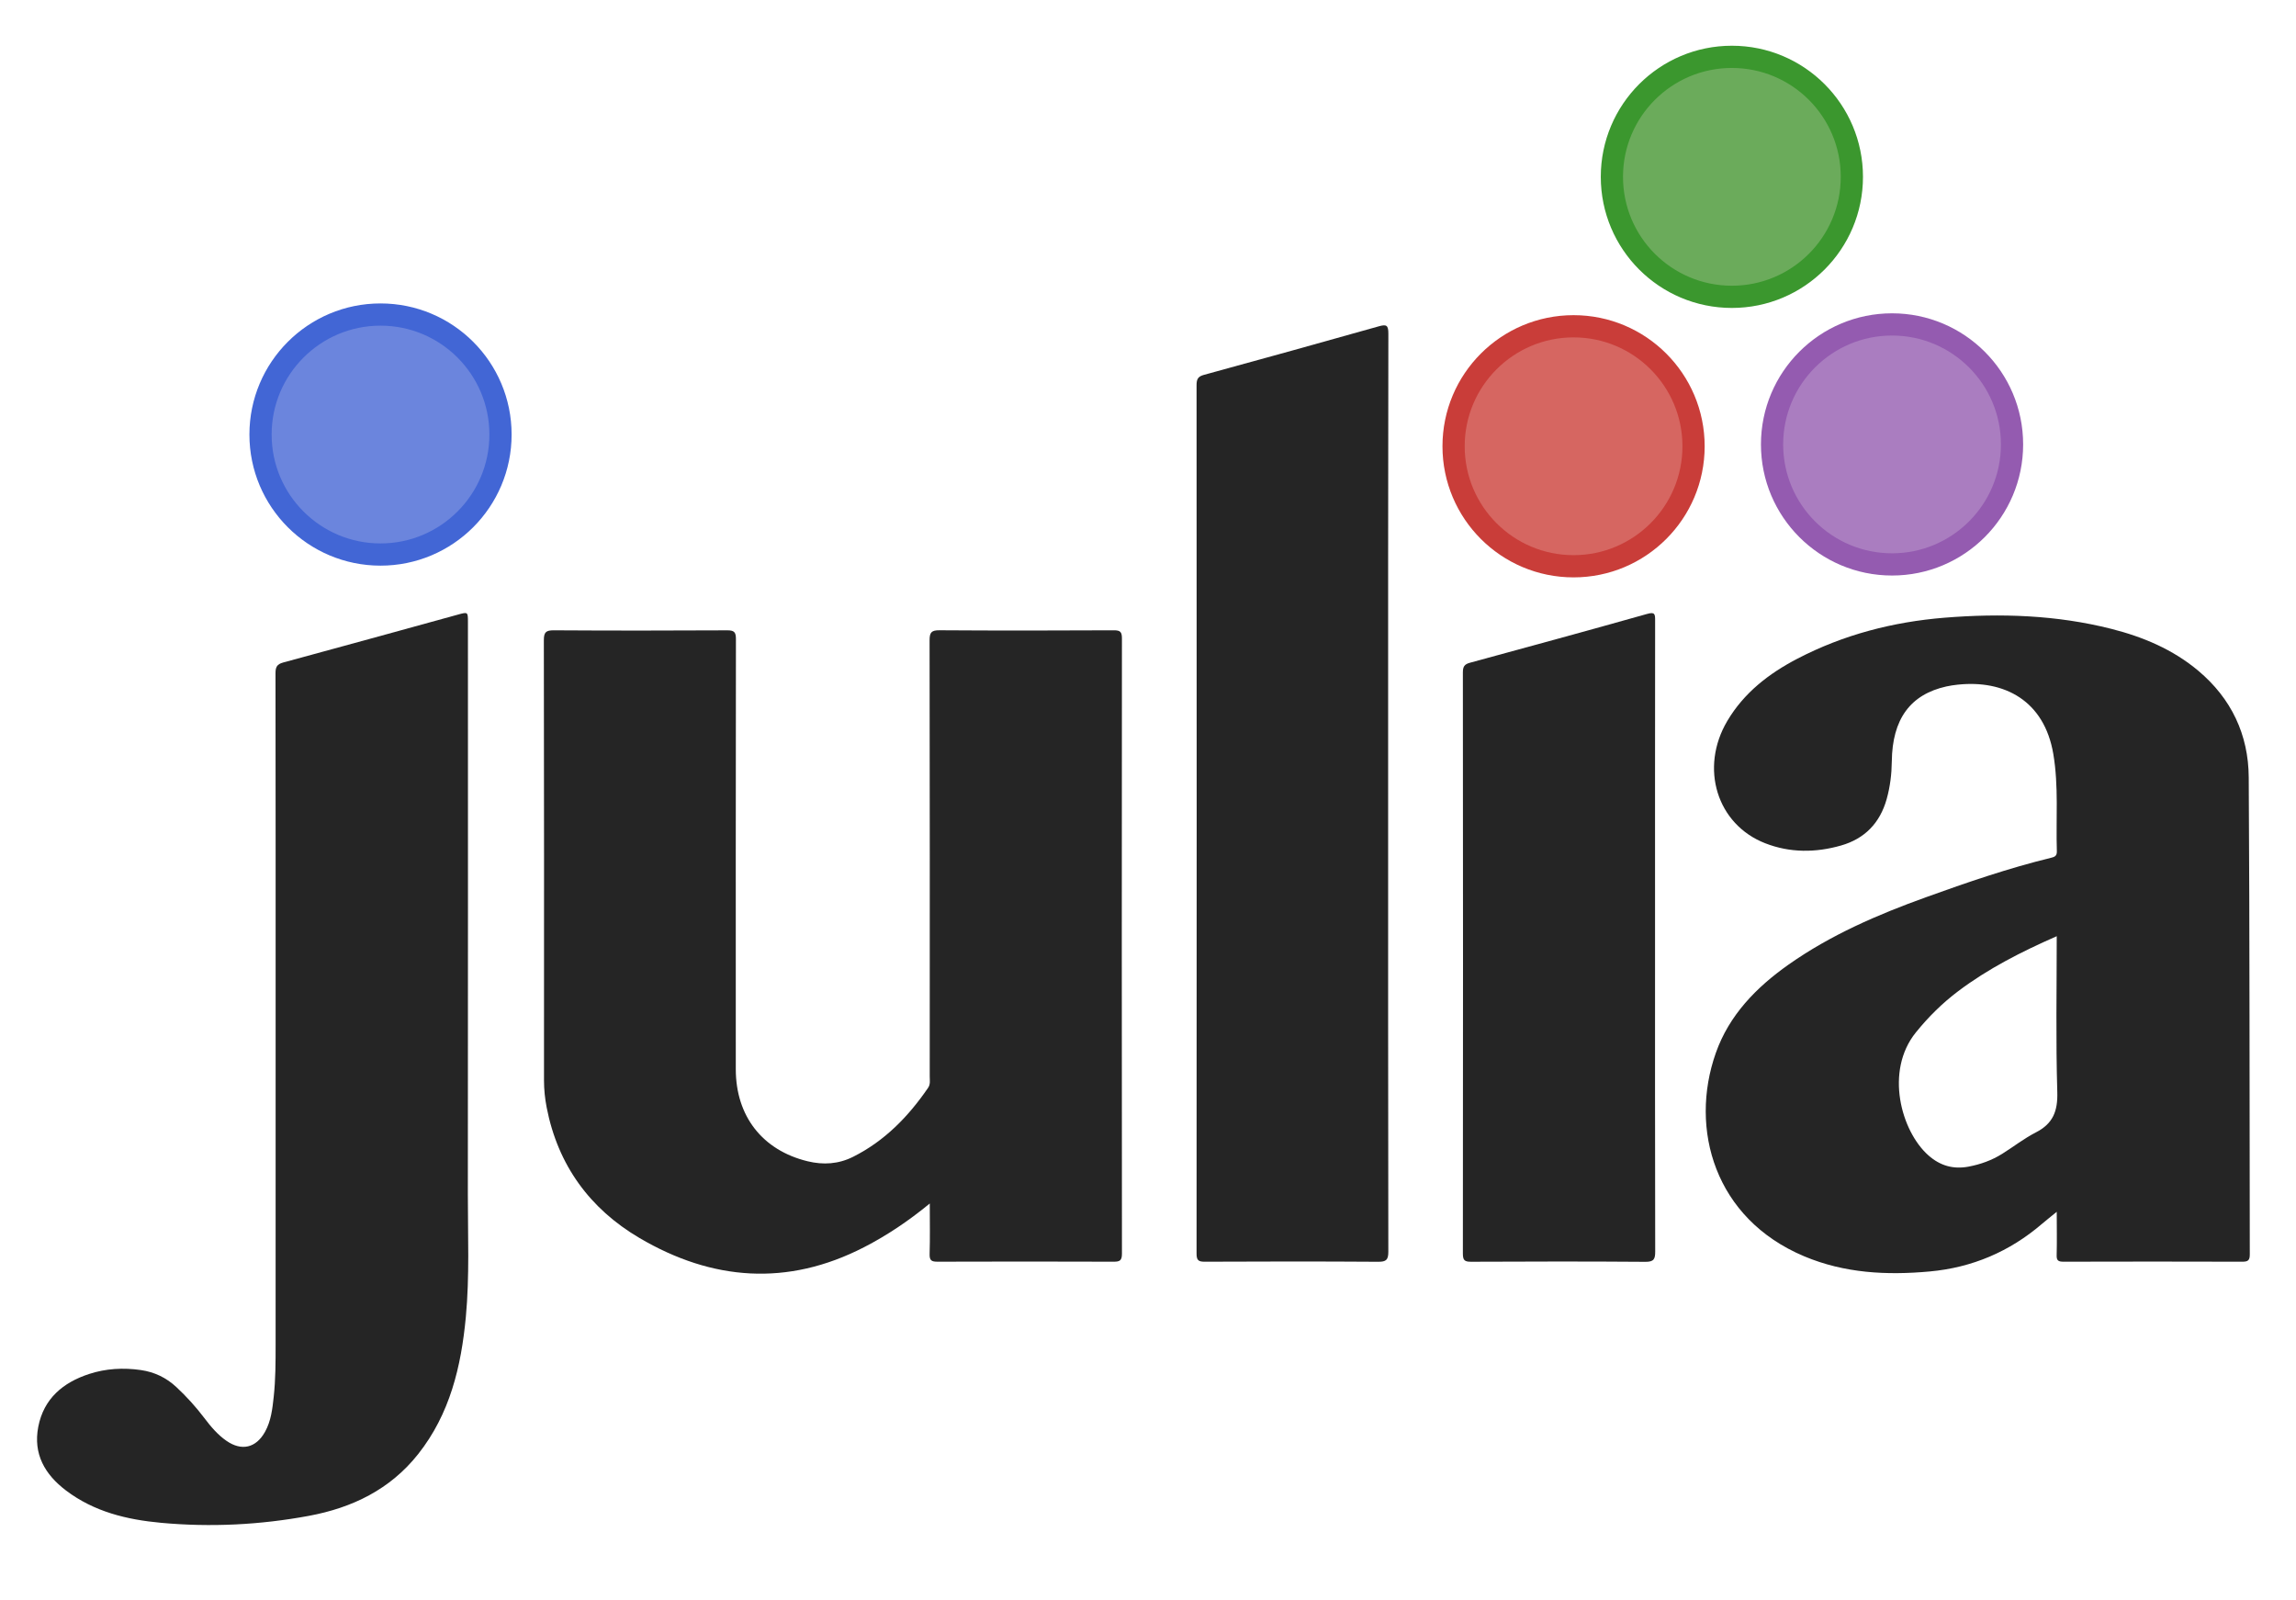
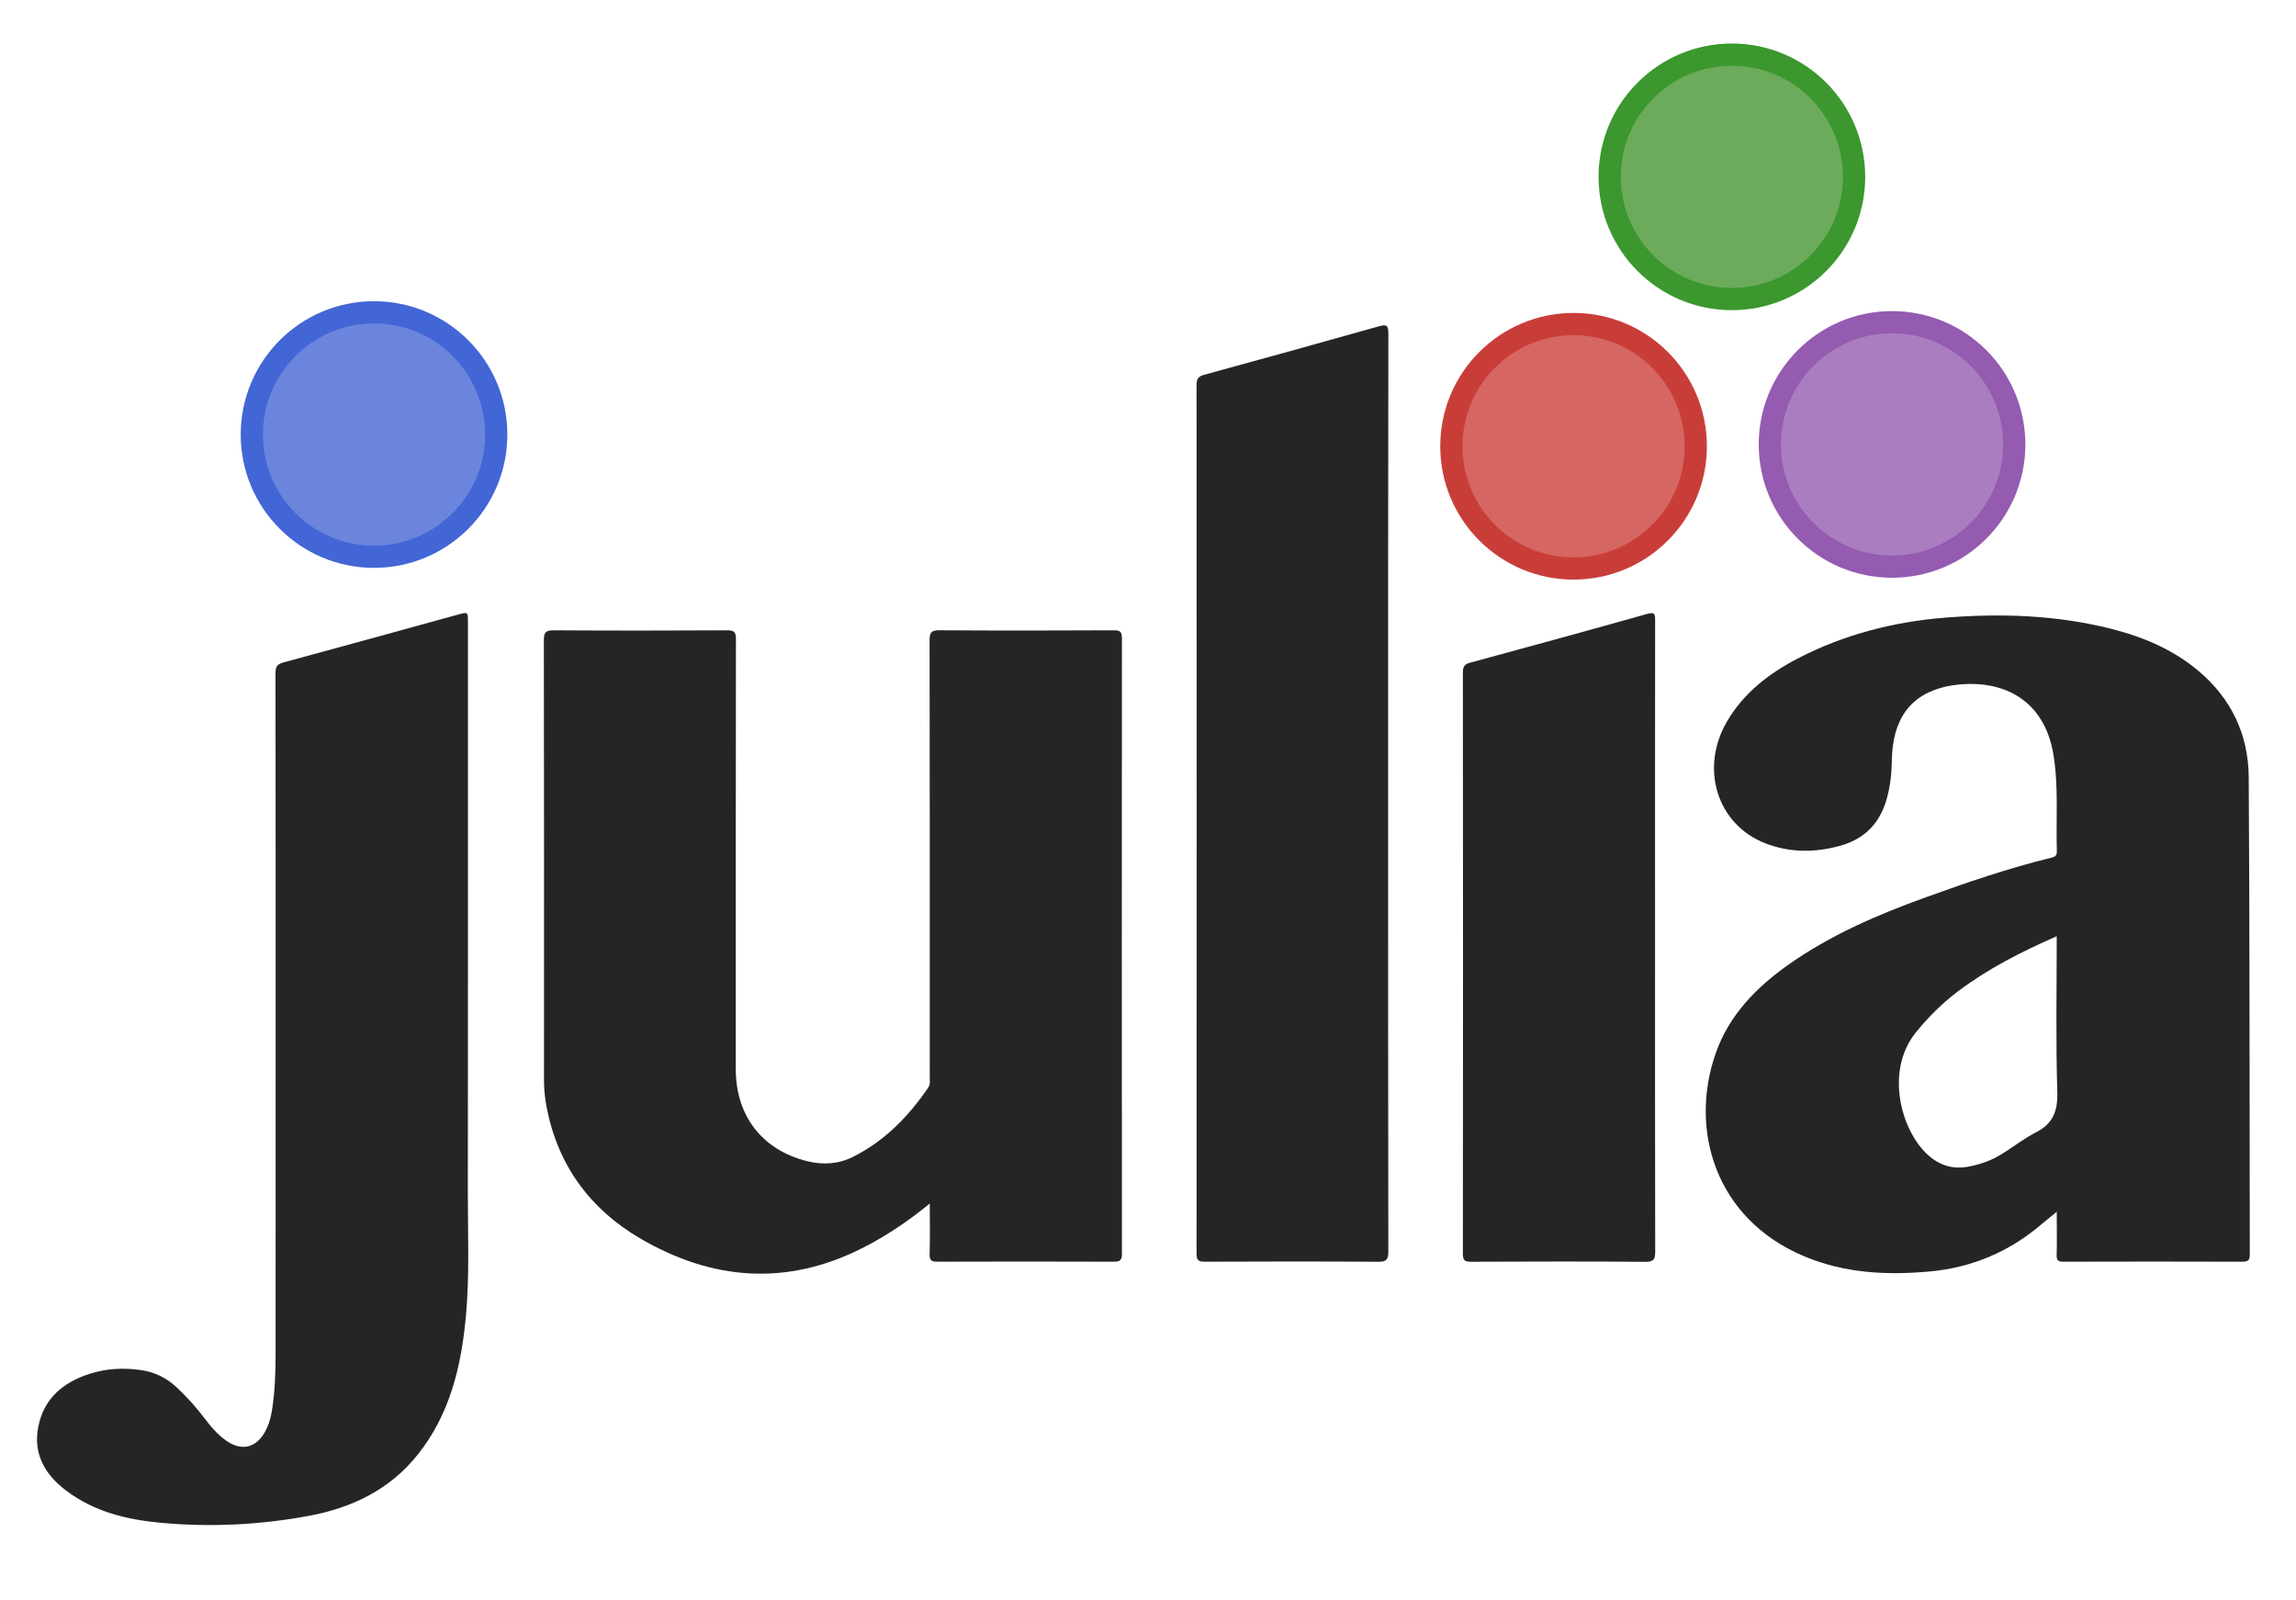
<svg xmlns="http://www.w3.org/2000/svg" version="1.1" id="Layer_1" x="0px" y="0px" width="310px" height="216px" viewBox="0 0 310 216" enable-background="new 0 0 310 216" xml:space="preserve">
-   <circle fill="#6b85dd" stroke="#4266d5" stroke-width="3" cx="51.376" cy="58.665" r="16.2" />
-   <circle fill="#d66661" stroke="#c93d39" stroke-width="3" cx="212.459" cy="60.249" r="16.2" />
-   <circle fill="#6bab5b" stroke="#3b972e" stroke-width="3" cx="233.834" cy="23.874" r="16.2" />
-   <circle fill="#aa7dc0" stroke="#945bb0" stroke-width="3" cx="255.459" cy="59.999" r="16.2" />
+   <circle fill="#6b85dd" stroke="#4266d5" stroke-width="3" cx="50.5" cy="58.665" r="16.5" />
+   <circle fill="#d66661" stroke="#c93d39" stroke-width="3" cx="212.459" cy="60.249" r="16.5" />
+   <circle fill="#6bab5b" stroke="#3b972e" stroke-width="3" cx="233.834" cy="23.874" r="16.5" />
+   <circle fill="#aa7dc0" stroke="#945bb0" stroke-width="3" cx="255.459" cy="59.999" r="16.5" />
  <path fill="#252525" d="M37.216,138.427c0-15.839,0.006-31.679-0.018-47.517c-0.001-0.827,0.169-1.234,1.043-1.47  c7.876-2.127,15.739-4.308,23.606-6.47c1.33-0.366,1.333-0.36,1.333,1.019c0,25.758,0.015,51.517-0.012,77.274  c-0.006,5.514,0.245,11.032-0.272,16.543c-0.628,6.69-2.15,13.092-6.438,18.506c-3.781,4.771-8.898,7.25-14.767,8.338  c-6.599,1.222-13.251,1.552-19.934,0.938c-4.616-0.423-9.045-1.486-12.844-4.363c-2.863-2.168-4.454-4.935-3.745-8.603  c0.736-3.806,3.348-5.978,6.861-7.127c2.262-0.74,4.628-0.872,6.994-0.53c1.823,0.264,3.42,1.023,4.779,2.288  c1.38,1.284,2.641,2.674,3.778,4.177c0.872,1.15,1.793,2.256,2.991,3.086c2.055,1.426,4,0.965,5.213-1.216  c0.819-1.473,0.997-3.106,1.173-4.731c0.255-2.348,0.255-4.707,0.256-7.062C37.218,167.145,37.216,152.786,37.216,138.427z" />
  <path fill="#252525" d="M125.536,162.479c-2.908,2.385-5.783,4.312-8.88,5.904c-10.348,5.323-20.514,4.521-30.324-1.253  c-6.71-3.95-11.012-9.849-12.52-17.606c-0.236-1.213-0.363-2.438-0.363-3.688c0.01-19.797,0.017-39.593-0.02-59.39  c-0.002-1.102,0.285-1.357,1.363-1.351c7.798,0.049,15.597,0.044,23.396,0.003c0.95-0.005,1.177,0.25,1.175,1.183  c-0.027,19.356-0.025,38.713-0.018,58.07c0.002,6.34,3.599,10.934,9.672,12.42c2.13,0.521,4.19,0.396,6.173-0.6  c4.26-2.139,7.457-5.427,10.116-9.307c0.333-0.487,0.224-1,0.224-1.51c0.007-19.635,0.016-39.271-0.02-58.904  c-0.002-1.083,0.255-1.369,1.353-1.361c7.838,0.052,15.677,0.045,23.515,0.004c0.916-0.005,1.103,0.244,1.102,1.124  c-0.025,27.677-0.026,55.353,0.002,83.024c0.001,0.938-0.278,1.099-1.139,1.095c-7.918-0.028-15.837-0.028-23.756-0.001  c-0.815,0.003-1.1-0.166-1.073-1.037C125.581,167.117,125.536,164.928,125.536,162.479z" />
  <path fill="#252525" d="M187.423,107.08c0,20.637-0.011,41.273,0.026,61.91c0.003,1.119-0.309,1.361-1.381,1.355  c-7.799-0.052-15.598-0.047-23.396-0.008c-0.898,0.008-1.117-0.222-1.115-1.115c0.021-39.074,0.021-78.147,0-117.226  c0-0.811,0.189-1.169,1.006-1.392c7.871-2.149,15.73-4.327,23.584-6.545c1.045-0.295,1.308-0.17,1.306,0.985  C187.412,65.727,187.423,86.403,187.423,107.08z" />
  <path fill="#252525" d="M223.46,126.477c0,14.155-0.011,28.312,0.021,42.467c0.002,1.027-0.164,1.418-1.332,1.408  c-7.838-0.061-15.676-0.047-23.516-0.01c-0.881,0.004-1.121-0.189-1.119-1.104c0.026-26.153,0.025-52.307,0-78.458  c0-0.776,0.203-1.101,0.941-1.302c7.984-2.172,15.972-4.35,23.938-6.596c1.049-0.296,1.08,0.031,1.078,0.886  C223.454,98.004,223.46,112.239,223.46,126.477z" />
  <path fill="#252525" d="M277.695,163.6c-0.786,0.646-1.404,1.125-2,1.635c-4.375,3.746-9.42,5.898-15.16,6.42  c-5.792,0.527-11.479,0.244-16.934-2.047c-12.08-5.071-15.554-17.188-11.938-27.448c1.799-5.111,5.472-8.868,9.831-11.94  c5.681-4.003,12.009-6.732,18.504-9.074c5.576-2.014,11.186-3.939,16.955-5.347c0.445-0.104,0.773-0.243,0.757-0.854  c-0.136-4.389,0.261-8.79-0.479-13.165c-1.225-7.209-6.617-10.013-12.895-9.348c-0.516,0.055-1.029,0.129-1.536,0.241  c-4.877,1.081-7.312,4.413-7.374,10.127c-0.02,1.729-0.229,3.418-0.693,5.084c-0.906,3.229-2.969,5.354-6.168,6.266  c-3.422,0.979-6.893,0.998-10.23-0.305c-6.529-2.543-8.877-10.164-5.12-16.512c2.249-3.799,5.606-6.4,9.461-8.405  c6.238-3.246,12.914-4.974,19.896-5.537c7.565-0.61,15.096-0.366,22.49,1.507c4.285,1.085,8.312,2.776,11.744,5.657  c4.473,3.749,6.776,8.647,6.812,14.374c0.139,21.477,0.096,42.951,0.143,64.428c0.002,0.799-0.248,0.983-1.021,0.98  c-8.035-0.025-16.074-0.023-24.113-0.001c-0.716,0.002-0.973-0.146-0.941-0.915C277.736,167.562,277.695,165.698,277.695,163.6z   M277.695,126.393c-4.793,2.104-9.25,4.373-13.287,7.408c-2.151,1.618-4.033,3.483-5.732,5.581  c-4.229,5.226-1.988,13.343,1.693,16.599c1.592,1.406,3.359,1.906,5.419,1.521c1.621-0.307,3.149-0.857,4.549-1.734  c1.521-0.951,2.949-2.072,4.539-2.887c2.31-1.18,2.97-2.861,2.894-5.445C277.561,140.484,277.695,133.527,277.695,126.393z" />
</svg>
